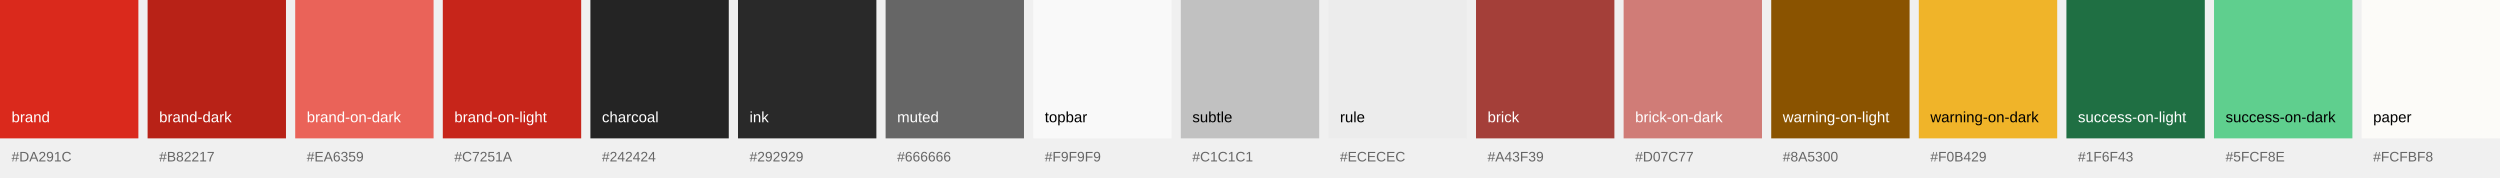
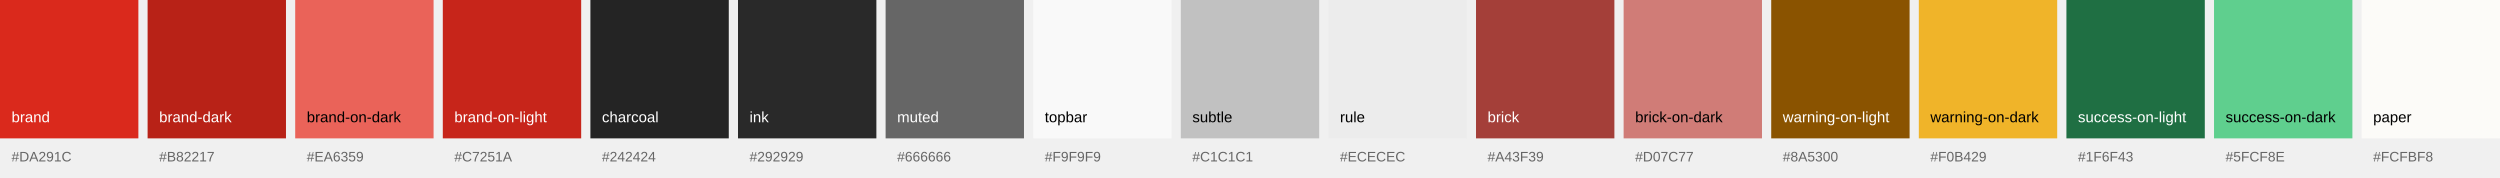
<svg xmlns="http://www.w3.org/2000/svg" viewBox="0 0 2168 154" width="2168" height="154">
  <rect x="0" y="0" width="120" height="120" fill="#DA291C" />
  <text x="10" y="106" font-family="Arial, Helvetica, sans-serif" font-size="13" fill="#FFFFFF">brand</text>
  <text x="10" y="140" font-family="Arial, Helvetica, sans-serif" font-size="12" fill="#666666">#DA291C</text>
  <rect x="128" y="0" width="120" height="120" fill="#B82217" />
  <text x="138" y="106" font-family="Arial, Helvetica, sans-serif" font-size="13" fill="#FFFFFF">brand-dark</text>
  <text x="138" y="140" font-family="Arial, Helvetica, sans-serif" font-size="12" fill="#666666">#B82217</text>
  <rect x="256" y="0" width="120" height="120" fill="#EA6359" />
-   <text x="266" y="106" font-family="Arial, Helvetica, sans-serif" font-size="13" fill="#FFFFFF">brand-on-dark</text>
+   <text x="266" y="106" font-family="Arial, Helvetica, sans-serif" font-size="13" fill="#000000">brand-on-dark</text>
  <text x="266" y="140" font-family="Arial, Helvetica, sans-serif" font-size="12" fill="#666666">#EA6359</text>
  <rect x="384" y="0" width="120" height="120" fill="#C7251A" />
  <text x="394" y="106" font-family="Arial, Helvetica, sans-serif" font-size="13" fill="#FFFFFF">brand-on-light</text>
  <text x="394" y="140" font-family="Arial, Helvetica, sans-serif" font-size="12" fill="#666666">#C7251A</text>
  <rect x="512" y="0" width="120" height="120" fill="#242424" />
  <text x="522" y="106" font-family="Arial, Helvetica, sans-serif" font-size="13" fill="#FFFFFF">charcoal</text>
  <text x="522" y="140" font-family="Arial, Helvetica, sans-serif" font-size="12" fill="#666666">#242424</text>
  <rect x="640" y="0" width="120" height="120" fill="#292929" />
  <text x="650" y="106" font-family="Arial, Helvetica, sans-serif" font-size="13" fill="#FFFFFF">ink</text>
  <text x="650" y="140" font-family="Arial, Helvetica, sans-serif" font-size="12" fill="#666666">#292929</text>
  <rect x="768" y="0" width="120" height="120" fill="#666666" />
  <text x="778" y="106" font-family="Arial, Helvetica, sans-serif" font-size="13" fill="#FFFFFF">muted</text>
  <text x="778" y="140" font-family="Arial, Helvetica, sans-serif" font-size="12" fill="#666666">#666666</text>
  <rect x="896" y="0" width="120" height="120" fill="#F9F9F9" />
  <text x="906" y="106" font-family="Arial, Helvetica, sans-serif" font-size="13" fill="#000000">topbar</text>
  <text x="906" y="140" font-family="Arial, Helvetica, sans-serif" font-size="12" fill="#666666">#F9F9F9</text>
  <rect x="1024" y="0" width="120" height="120" fill="#C1C1C1" />
  <text x="1034" y="106" font-family="Arial, Helvetica, sans-serif" font-size="13" fill="#000000">subtle</text>
  <text x="1034" y="140" font-family="Arial, Helvetica, sans-serif" font-size="12" fill="#666666">#C1C1C1</text>
  <rect x="1152" y="0" width="120" height="120" fill="#ECECEC" />
  <text x="1162" y="106" font-family="Arial, Helvetica, sans-serif" font-size="13" fill="#000000">rule</text>
  <text x="1162" y="140" font-family="Arial, Helvetica, sans-serif" font-size="12" fill="#666666">#ECECEC</text>
  <rect x="1280" y="0" width="120" height="120" fill="#A43F39" />
  <text x="1290" y="106" font-family="Arial, Helvetica, sans-serif" font-size="13" fill="#FFFFFF">brick</text>
  <text x="1290" y="140" font-family="Arial, Helvetica, sans-serif" font-size="12" fill="#666666">#A43F39</text>
  <rect x="1408" y="0" width="120" height="120" fill="#D07C77" />
-   <text x="1418" y="106" font-family="Arial, Helvetica, sans-serif" font-size="13" fill="#FFFFFF">brick-on-dark</text>
+   <text x="1418" y="106" font-family="Arial, Helvetica, sans-serif" font-size="13" fill="#000000">brick-on-dark</text>
  <text x="1418" y="140" font-family="Arial, Helvetica, sans-serif" font-size="12" fill="#666666">#D07C77</text>
  <rect x="1536" y="0" width="120" height="120" fill="#8A5300" />
  <text x="1546" y="106" font-family="Arial, Helvetica, sans-serif" font-size="13" fill="#FFFFFF">warning-on-light</text>
  <text x="1546" y="140" font-family="Arial, Helvetica, sans-serif" font-size="12" fill="#666666">#8A5300</text>
  <rect x="1664" y="0" width="120" height="120" fill="#F0B429" />
  <text x="1674" y="106" font-family="Arial, Helvetica, sans-serif" font-size="13" fill="#000000">warning-on-dark</text>
  <text x="1674" y="140" font-family="Arial, Helvetica, sans-serif" font-size="12" fill="#666666">#F0B429</text>
  <rect x="1792" y="0" width="120" height="120" fill="#1F6F43" />
  <text x="1802" y="106" font-family="Arial, Helvetica, sans-serif" font-size="13" fill="#FFFFFF">success-on-light</text>
  <text x="1802" y="140" font-family="Arial, Helvetica, sans-serif" font-size="12" fill="#666666">#1F6F43</text>
  <rect x="1920" y="0" width="120" height="120" fill="#5FCF8E" />
  <text x="1930" y="106" font-family="Arial, Helvetica, sans-serif" font-size="13" fill="#000000">success-on-dark</text>
  <text x="1930" y="140" font-family="Arial, Helvetica, sans-serif" font-size="12" fill="#666666">#5FCF8E</text>
  <rect x="2048" y="0" width="120" height="120" fill="#FCFBF8" />
  <text x="2058" y="106" font-family="Arial, Helvetica, sans-serif" font-size="13" fill="#000000">paper</text>
  <text x="2058" y="140" font-family="Arial, Helvetica, sans-serif" font-size="12" fill="#666666">#FCFBF8</text>
</svg>
